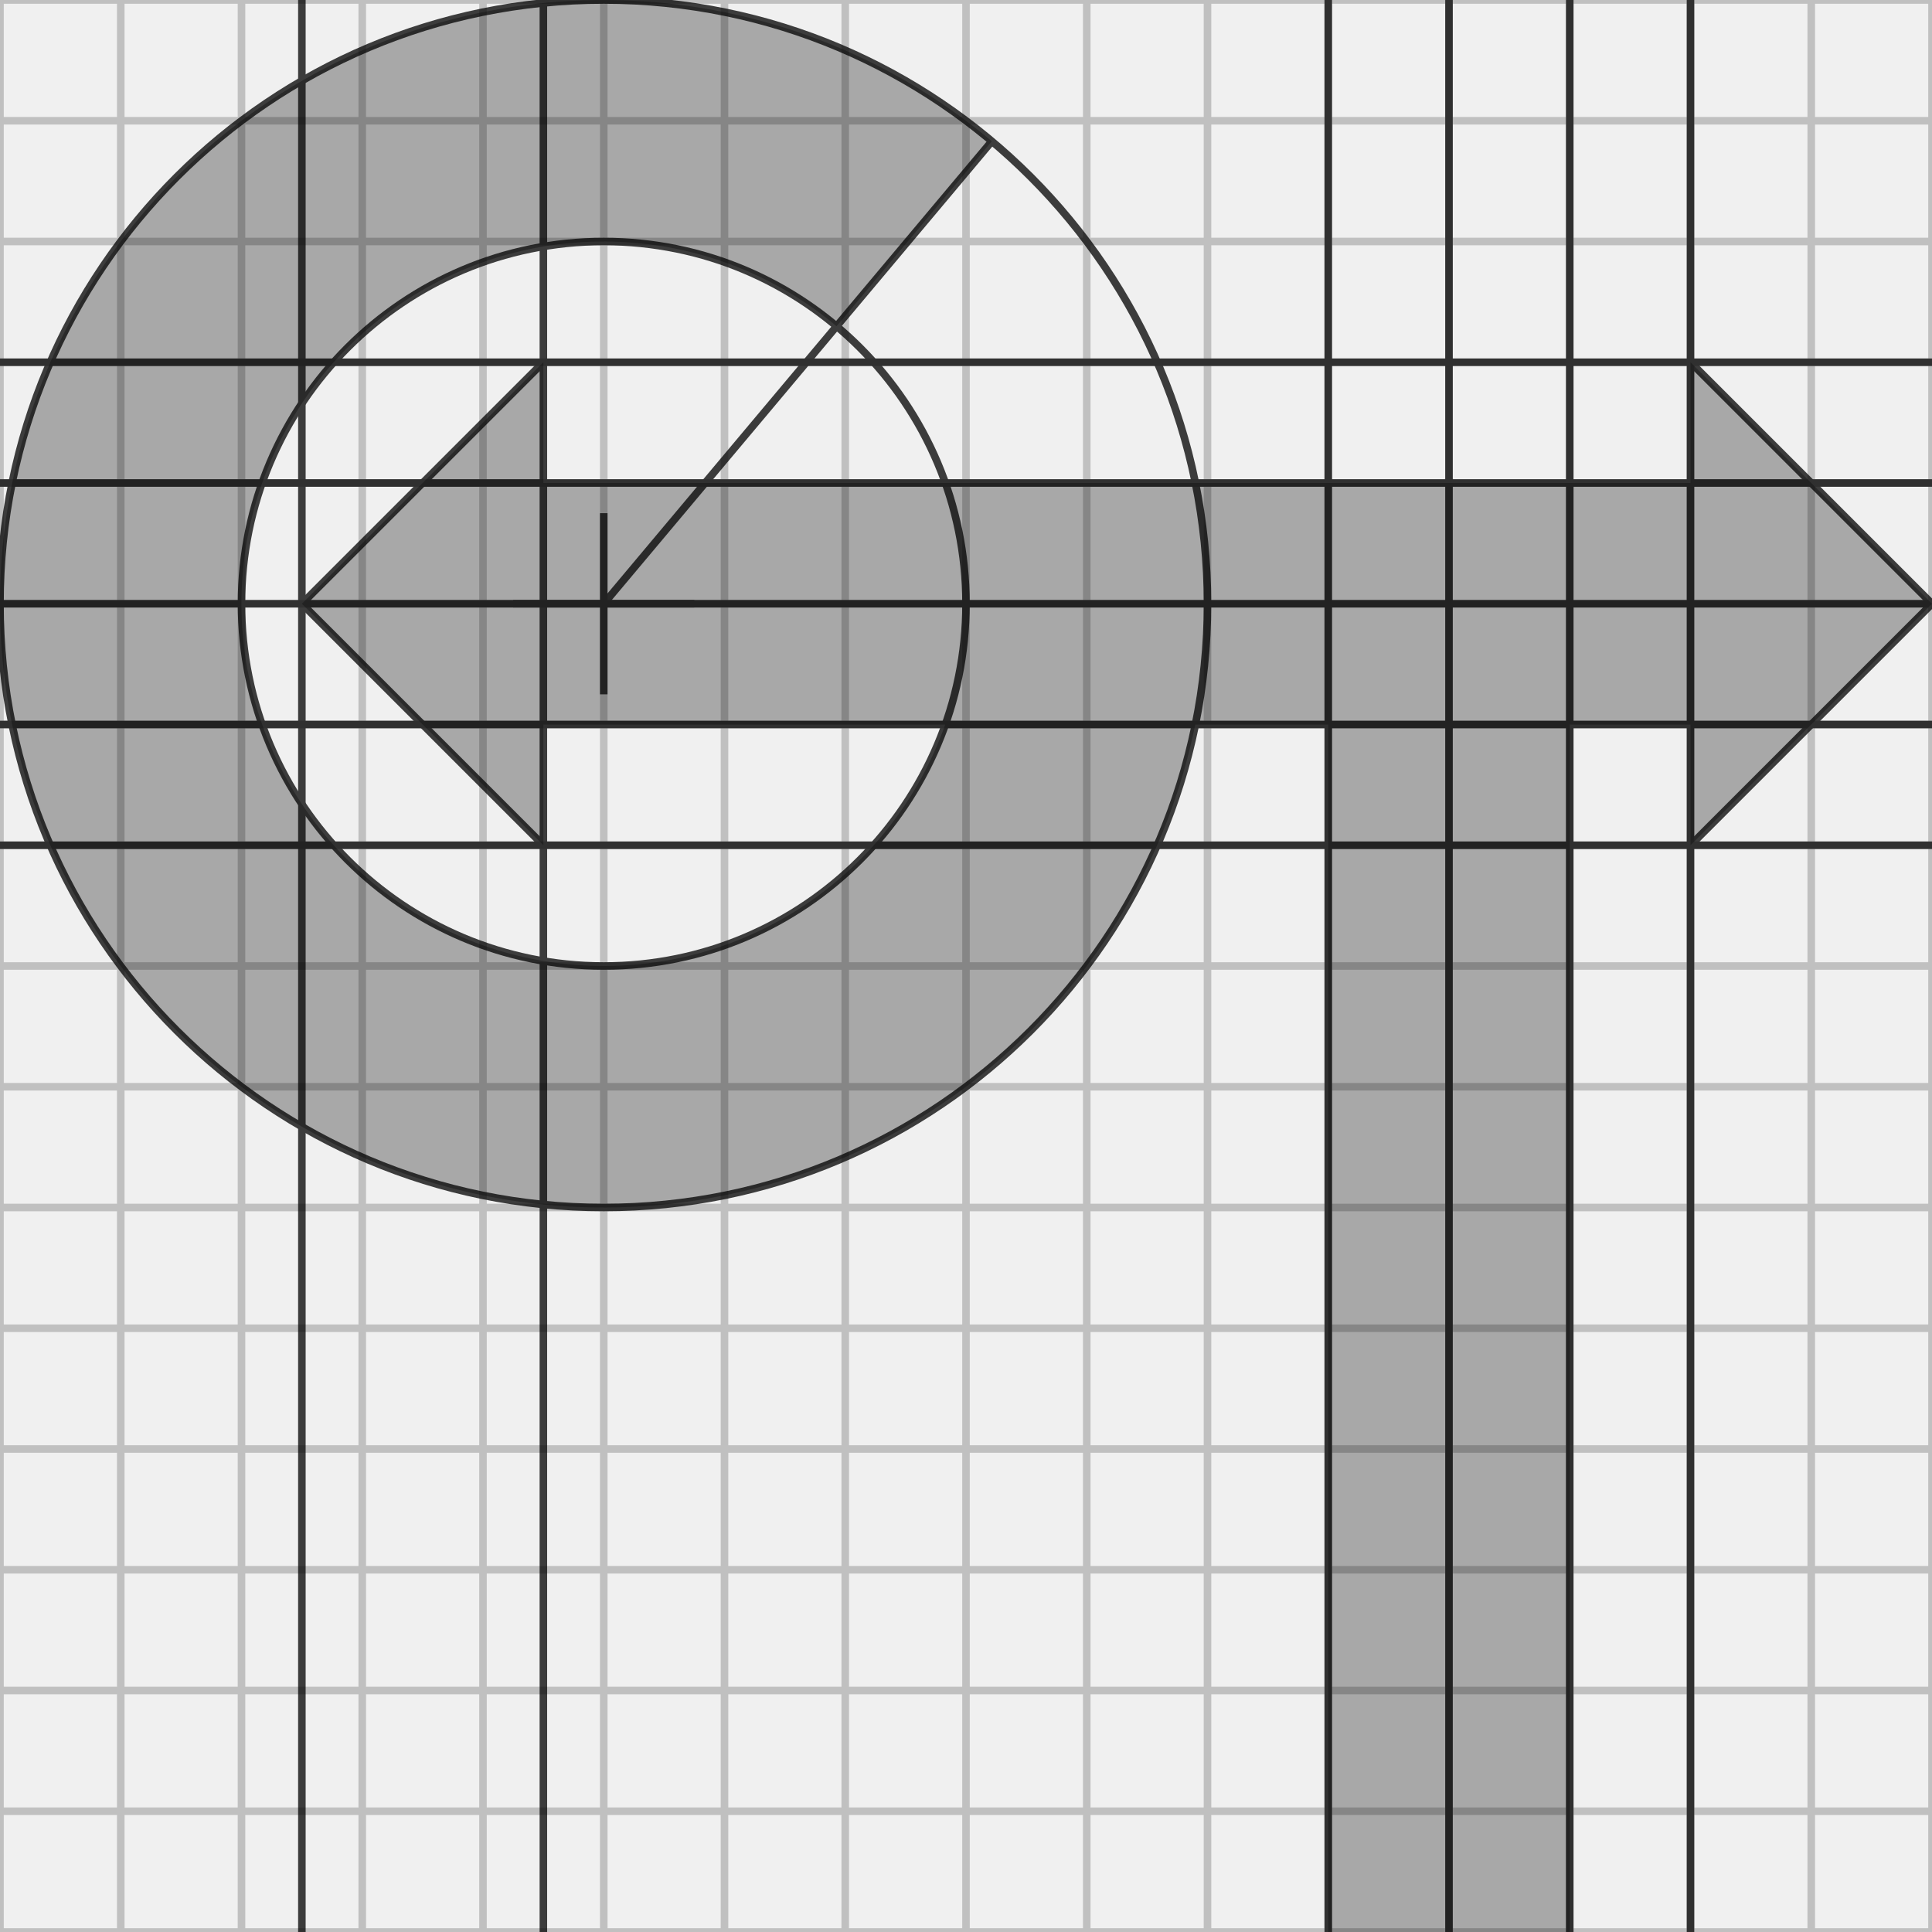
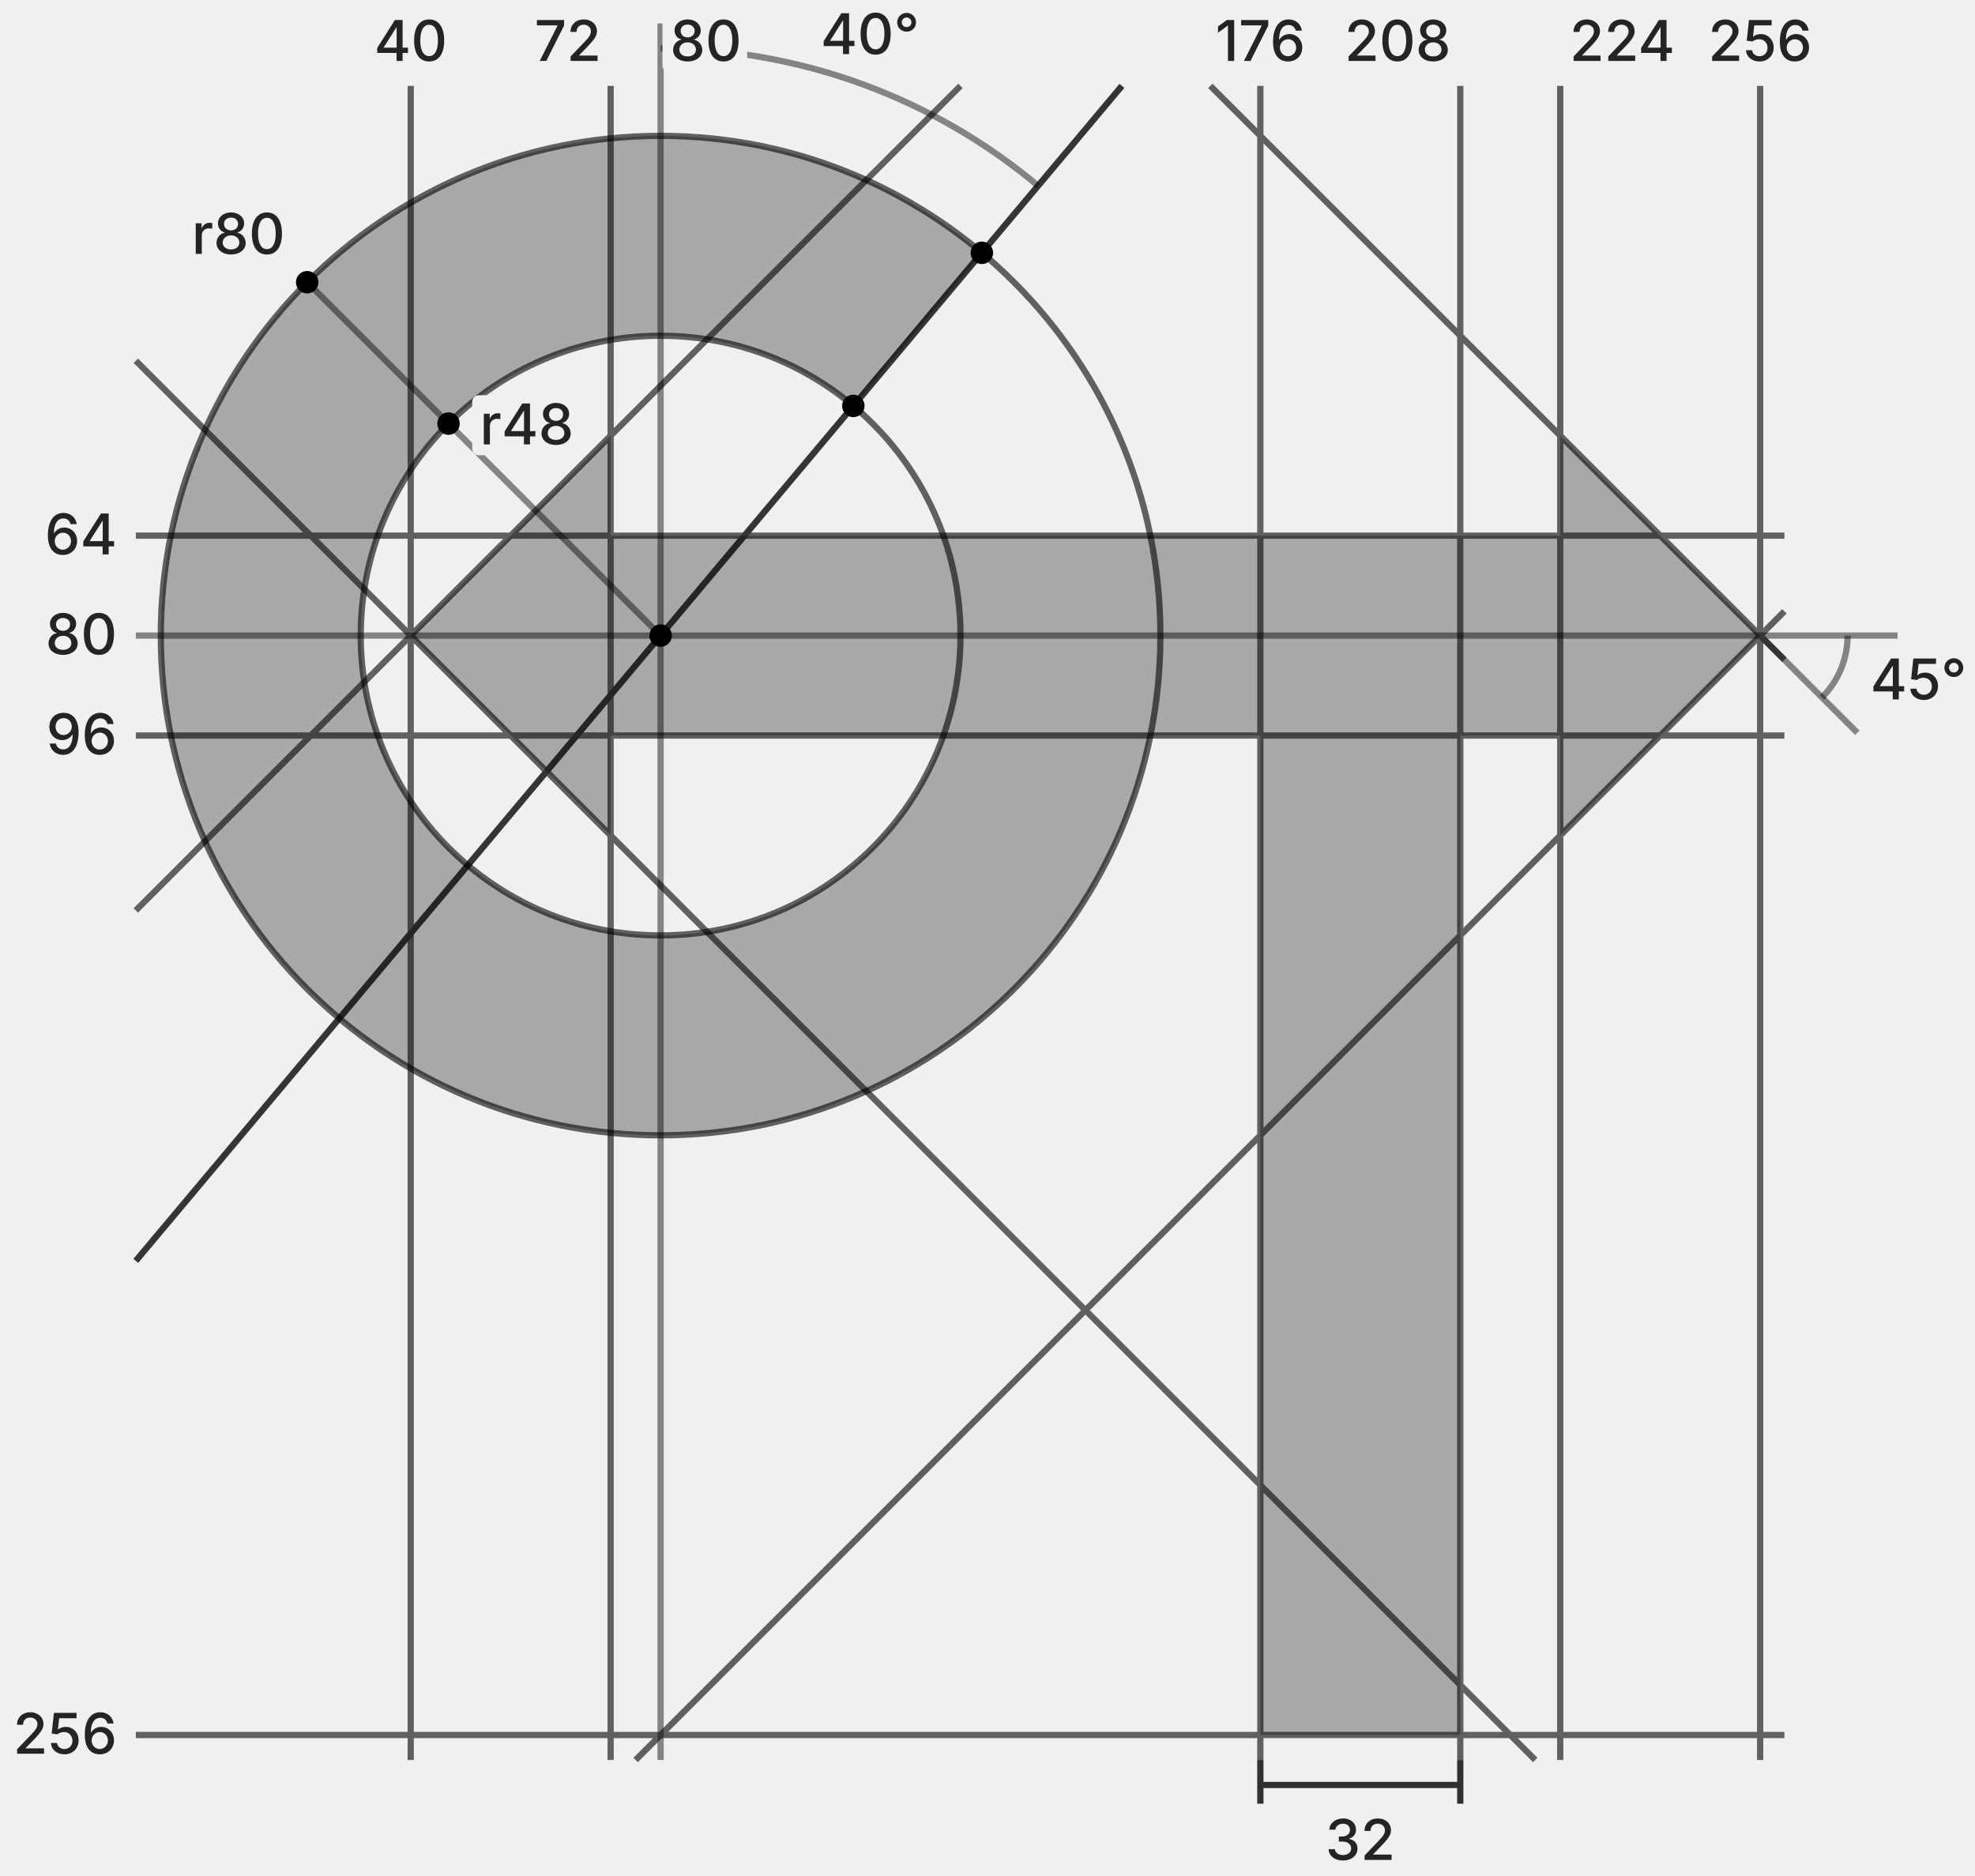
- <svg xmlns="http://www.w3.org/2000/svg" viewBox="0 0 256 256" fill="none" stroke="currentColor" stroke-width="1">
-   <path d="M158.38 96A80 80 0 1 1 131.42 18.72L110.85 43.23A48 48 0 1 0 125.25 96zM72 64h152v32h-152zM40 80L72 48L72 112zM256 80L224 48L224 112zM176 64h32v192h-32z" fill="currentColor" stroke="none" opacity=".3" />
-   <path d="M0 0V256M0 0H256M16 0V256M0 16H256M32 0V256M0 32H256M48 0V256M0 48H256M64 0V256M0 64H256M80 0V256M0 80H256M96 0V256M0 96H256M112 0V256M0 112H256M128 0V256M0 128H256M144 0V256M0 144H256M160 0V256M0 160H256M176 0V256M0 176H256M192 0V256M0 192H256M208 0V256M0 208H256M224 0V256M0 224H256M240 0V256M0 240H256M256 0V256M0 256H256" opacity=".2" vector-effect="non-scaling-stroke" />
-   <g opacity=".75">
-     <circle cx="80" cy="80" r="80" vector-effect="non-scaling-stroke" />
-     <circle cx="80" cy="80" r="48" vector-effect="non-scaling-stroke" />
-     <path d="M68 80L92 80" vector-effect="non-scaling-stroke" />
-     <path d="M80 68L80 92" vector-effect="non-scaling-stroke" />
-     <path d="M80 80L131.42 18.72" vector-effect="non-scaling-stroke" />
-     <path d="M0 64L256 64" vector-effect="non-scaling-stroke" />
-     <path d="M0 96L256 96" vector-effect="non-scaling-stroke" />
-     <path d="M0 80L256 80" vector-effect="non-scaling-stroke" />
-     <path d="M0 48L256 48" vector-effect="non-scaling-stroke" />
-     <path d="M0 112L256 112" vector-effect="non-scaling-stroke" />
-     <path d="M40 0L40 256" vector-effect="non-scaling-stroke" />
-     <path d="M72 0L72 256" vector-effect="non-scaling-stroke" />
-     <path d="M176 0L176 256" vector-effect="non-scaling-stroke" />
-     <path d="M192 0L192 256" vector-effect="non-scaling-stroke" />
-     <path d="M208 0L208 256" vector-effect="non-scaling-stroke" />
-     <path d="M224 0L224 256" vector-effect="non-scaling-stroke" />
-     <path d="M40 80L72 48" vector-effect="non-scaling-stroke" />
-     <path d="M40 80L72 112" vector-effect="non-scaling-stroke" />
-     <path d="M256 80L224 48" vector-effect="non-scaling-stroke" />
-     <path d="M256 80L224 112" vector-effect="non-scaling-stroke" />
+ <svg xmlns="http://www.w3.org/2000/svg" viewBox="-25.74 -21.75 316.13 300.29" width="316.13" height="300.29" fill="currentColor" role="img" aria-label="two-way construction">
+   <defs>
+     <mask id="ko-two-way" maskUnits="userSpaceOnUse" x="-25.74" y="-21.75" width="316.13" height="300.29">
+       <rect x="-25.74" y="-21.75" width="316.13" height="300.29" fill="#fff" />
+       <rect x="185.22" y="268.14" width="13.56" height="9.6" rx="1" fill="#000" />
+       <rect x="33.22" y="-19.86" width="13.56" height="9.6" rx="1" fill="#000" />
+       <rect x="58.14" y="-19.86" width="13.56" height="9.6" rx="1" fill="#000" />
+       <rect x="167.06" y="-19.86" width="17.88" height="9.6" rx="1" fill="#000" />
+       <rect x="188.56" y="-19.86" width="19.14" height="9.6" rx="1" fill="#000" />
+       <rect x="224.3" y="-19.86" width="19.14" height="9.6" rx="1" fill="#000" />
+       <rect x="246.43" y="-19.86" width="19.14" height="9.6" rx="1" fill="#000" />
+       <rect x="-19.36" y="59.14" width="13.56" height="9.6" rx="1" fill="#000" />
+       <rect x="-19.36" y="91.14" width="13.56" height="9.6" rx="1" fill="#000" />
+       <rect x="-24.94" y="251.14" width="19.14" height="9.6" rx="1" fill="#000" />
+       <rect x="272.43" y="82.36" width="17.16" height="9.6" rx="1" fill="#000" />
+       <rect x="3.93" y="11.04" width="17.16" height="9.6" rx="1" fill="#000" />
+       <rect x="49.85" y="41.53" width="17.16" height="9.6" rx="1" fill="#000" />
+       <rect x="104.94" y="-20.95" width="17.16" height="9.6" rx="1" fill="#000" />
+       <rect x="80.3" y="-19.86" width="13.56" height="9.6" rx="1" fill="#000" />
+       <rect x="-19.36" y="75.14" width="13.56" height="9.6" rx="1" fill="#000" />
+     </mask>
+   </defs>
+   <g mask="url(#ko-two-way)">
+     <path opacity="0.3" d="M158.38 96A80 80 0 1 1 131.42 18.72L110.85 43.23A48 48 0 1 0 125.25 96zM72 64h152v32h-152zM40 80L72 48L72 112zM256 80L224 48L224 112zM176 64h32v192h-32z" />
+     <g fill="none" stroke="currentColor" stroke-width="1">
+       <circle cx="80" cy="80" r="80" opacity="0.6" vector-effect="non-scaling-stroke" />
+       <circle cx="80" cy="80" r="48" opacity="0.6" vector-effect="non-scaling-stroke" />
+       <path opacity="0.45" vector-effect="non-scaling-stroke" d="M80 -8L80 260M-4 80L259.88 80M256 80L278 80M256 80L271.56 95.56M80 80L23.43 23.43M-4 180.11L153.84 -8M80 0L80 -18M131.42 18.72L142.99 4.93" />
+       <path opacity="0.6" vector-effect="non-scaling-stroke" d="M-4 64L259.88 64M-4 96L259.88 96M-4 256L259.88 256M220 260L-4 36M259.88 83.87L168 -8M72 -8L72 260M176 -8L176 260M208 -8L208 260M224 -8L224 260M40 -8L40 260M256 -8L256 260M-4 180.08L153.84 -8M-4 124L128 -8M76 260L259.88 76.12" />
+       <path opacity="0.8" vector-effect="non-scaling-stroke" d="M176 264H208M176 260V267M208 260V267" />
+       <path opacity="0.45" vector-effect="non-scaling-stroke" d="M270 80A14 14 0 0 1 265.9 89.9M80 -14A94 94 0 0 1 140.42 7.99" />
+     </g>
+     <g>
+       <circle cx="80" cy="80" r="1.8" />
+       <circle cx="131.42" cy="18.72" r="1.8" />
+       <circle cx="110.85" cy="43.23" r="1.8" />
+       <circle cx="23.43" cy="23.43" r="1.8" />
+       <circle cx="46.05" cy="46.06" r="1.8" />
+     </g>
+   </g>
+   <g font-family="Inter, ui-sans-serif, system-ui, sans-serif" font-size="9" font-weight="500" opacity="0.85">
+     <text textLength="11.19" x="192" y="276" text-anchor="middle">32</text>
+     <text textLength="11.70" x="40" y="-12" text-anchor="middle">40</text>
+     <text textLength="10.69" x="70.5" y="-12" text-anchor="end">72</text>
+     <text textLength="14.39" x="176" y="-12" text-anchor="middle">176</text>
+     <text textLength="17.02" x="206.5" y="-12" text-anchor="end">208</text>
+     <text textLength="16.84" x="225.5" y="-12">224</text>
+     <text textLength="16.63" x="256" y="-12" text-anchor="middle">256</text>
+     <text textLength="11.56" x="-7" y="67" text-anchor="end">64</text>
+     <text textLength="11.33" x="-7" y="99" text-anchor="end">96</text>
+     <text textLength="16.63" x="-7" y="259" text-anchor="end">256</text>
+     <text textLength="15.42" x="273.63" y="90.22">45°</text>
+     <text textLength="14.94" x="19.89" y="18.9" text-anchor="end">r80</text>
+     <text textLength="15.05" x="51.05" y="49.39">r48</text>
+     <text textLength="15.81" x="113.52" y="-13.09" text-anchor="middle">40°</text>
+     <text textLength="11.47" x="81.5" y="-12">80</text>
+     <text textLength="11.47" x="-7" y="83" text-anchor="end">80</text>
  </g>
</svg>
